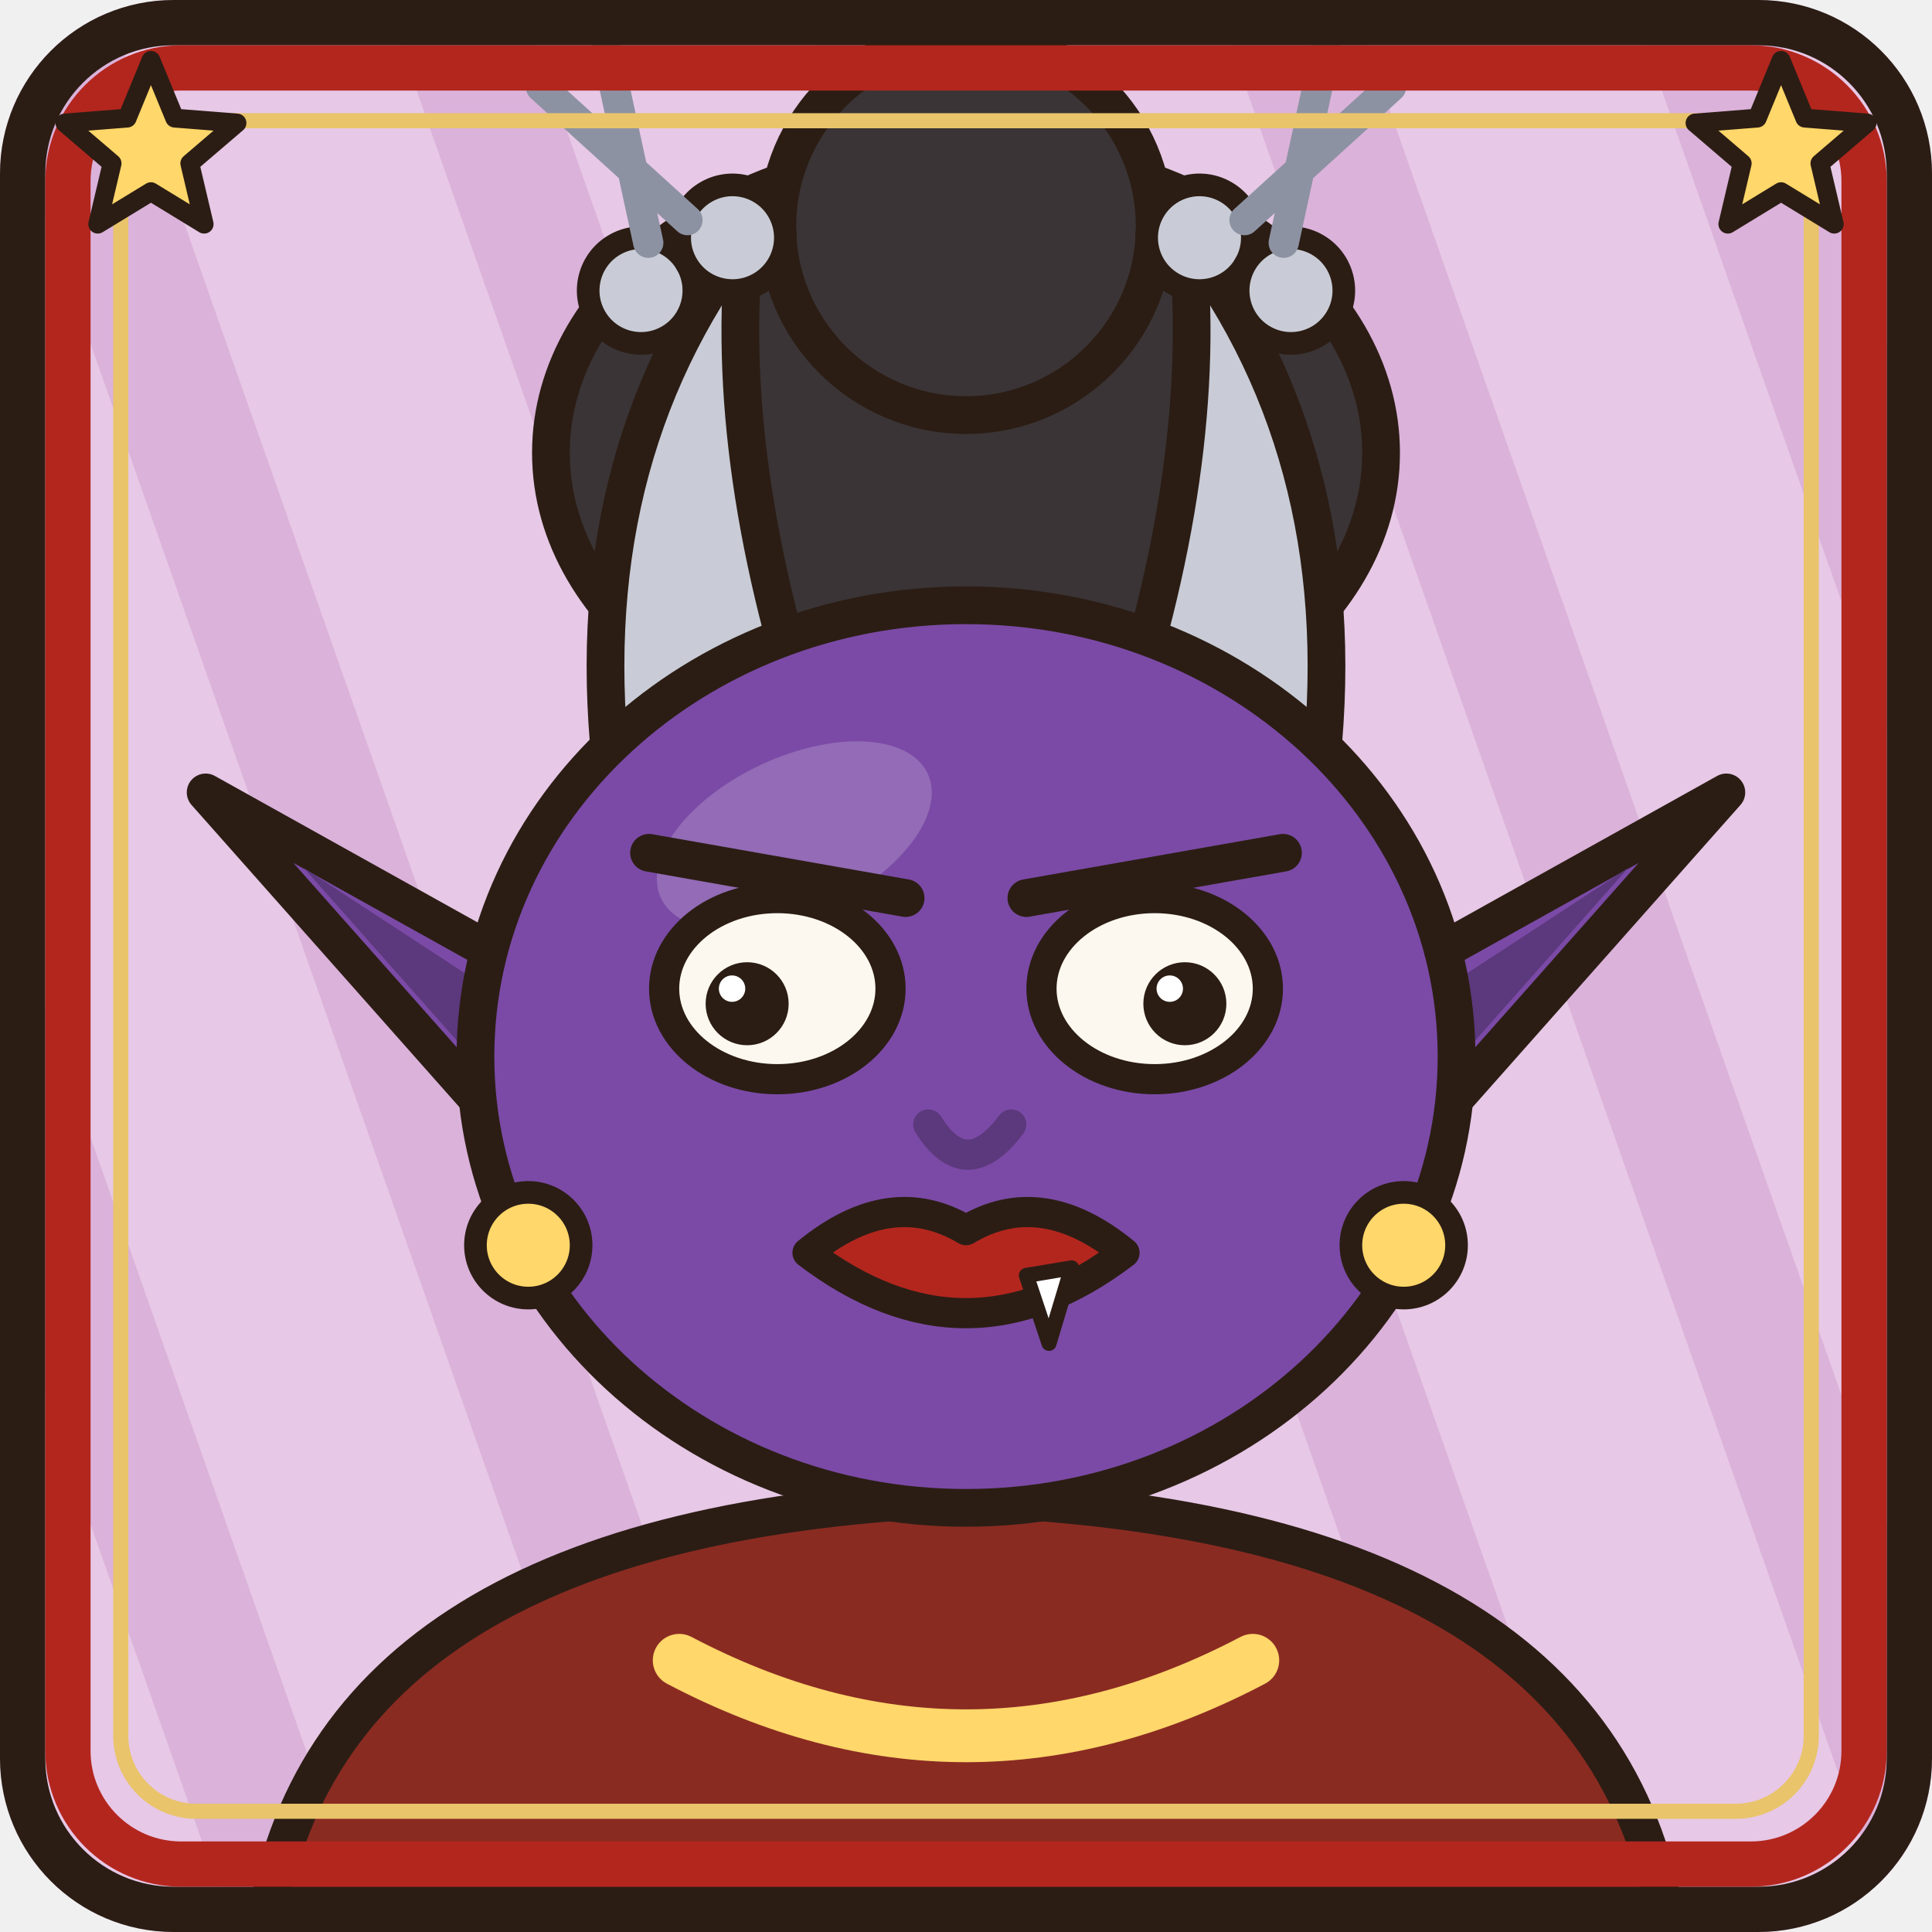
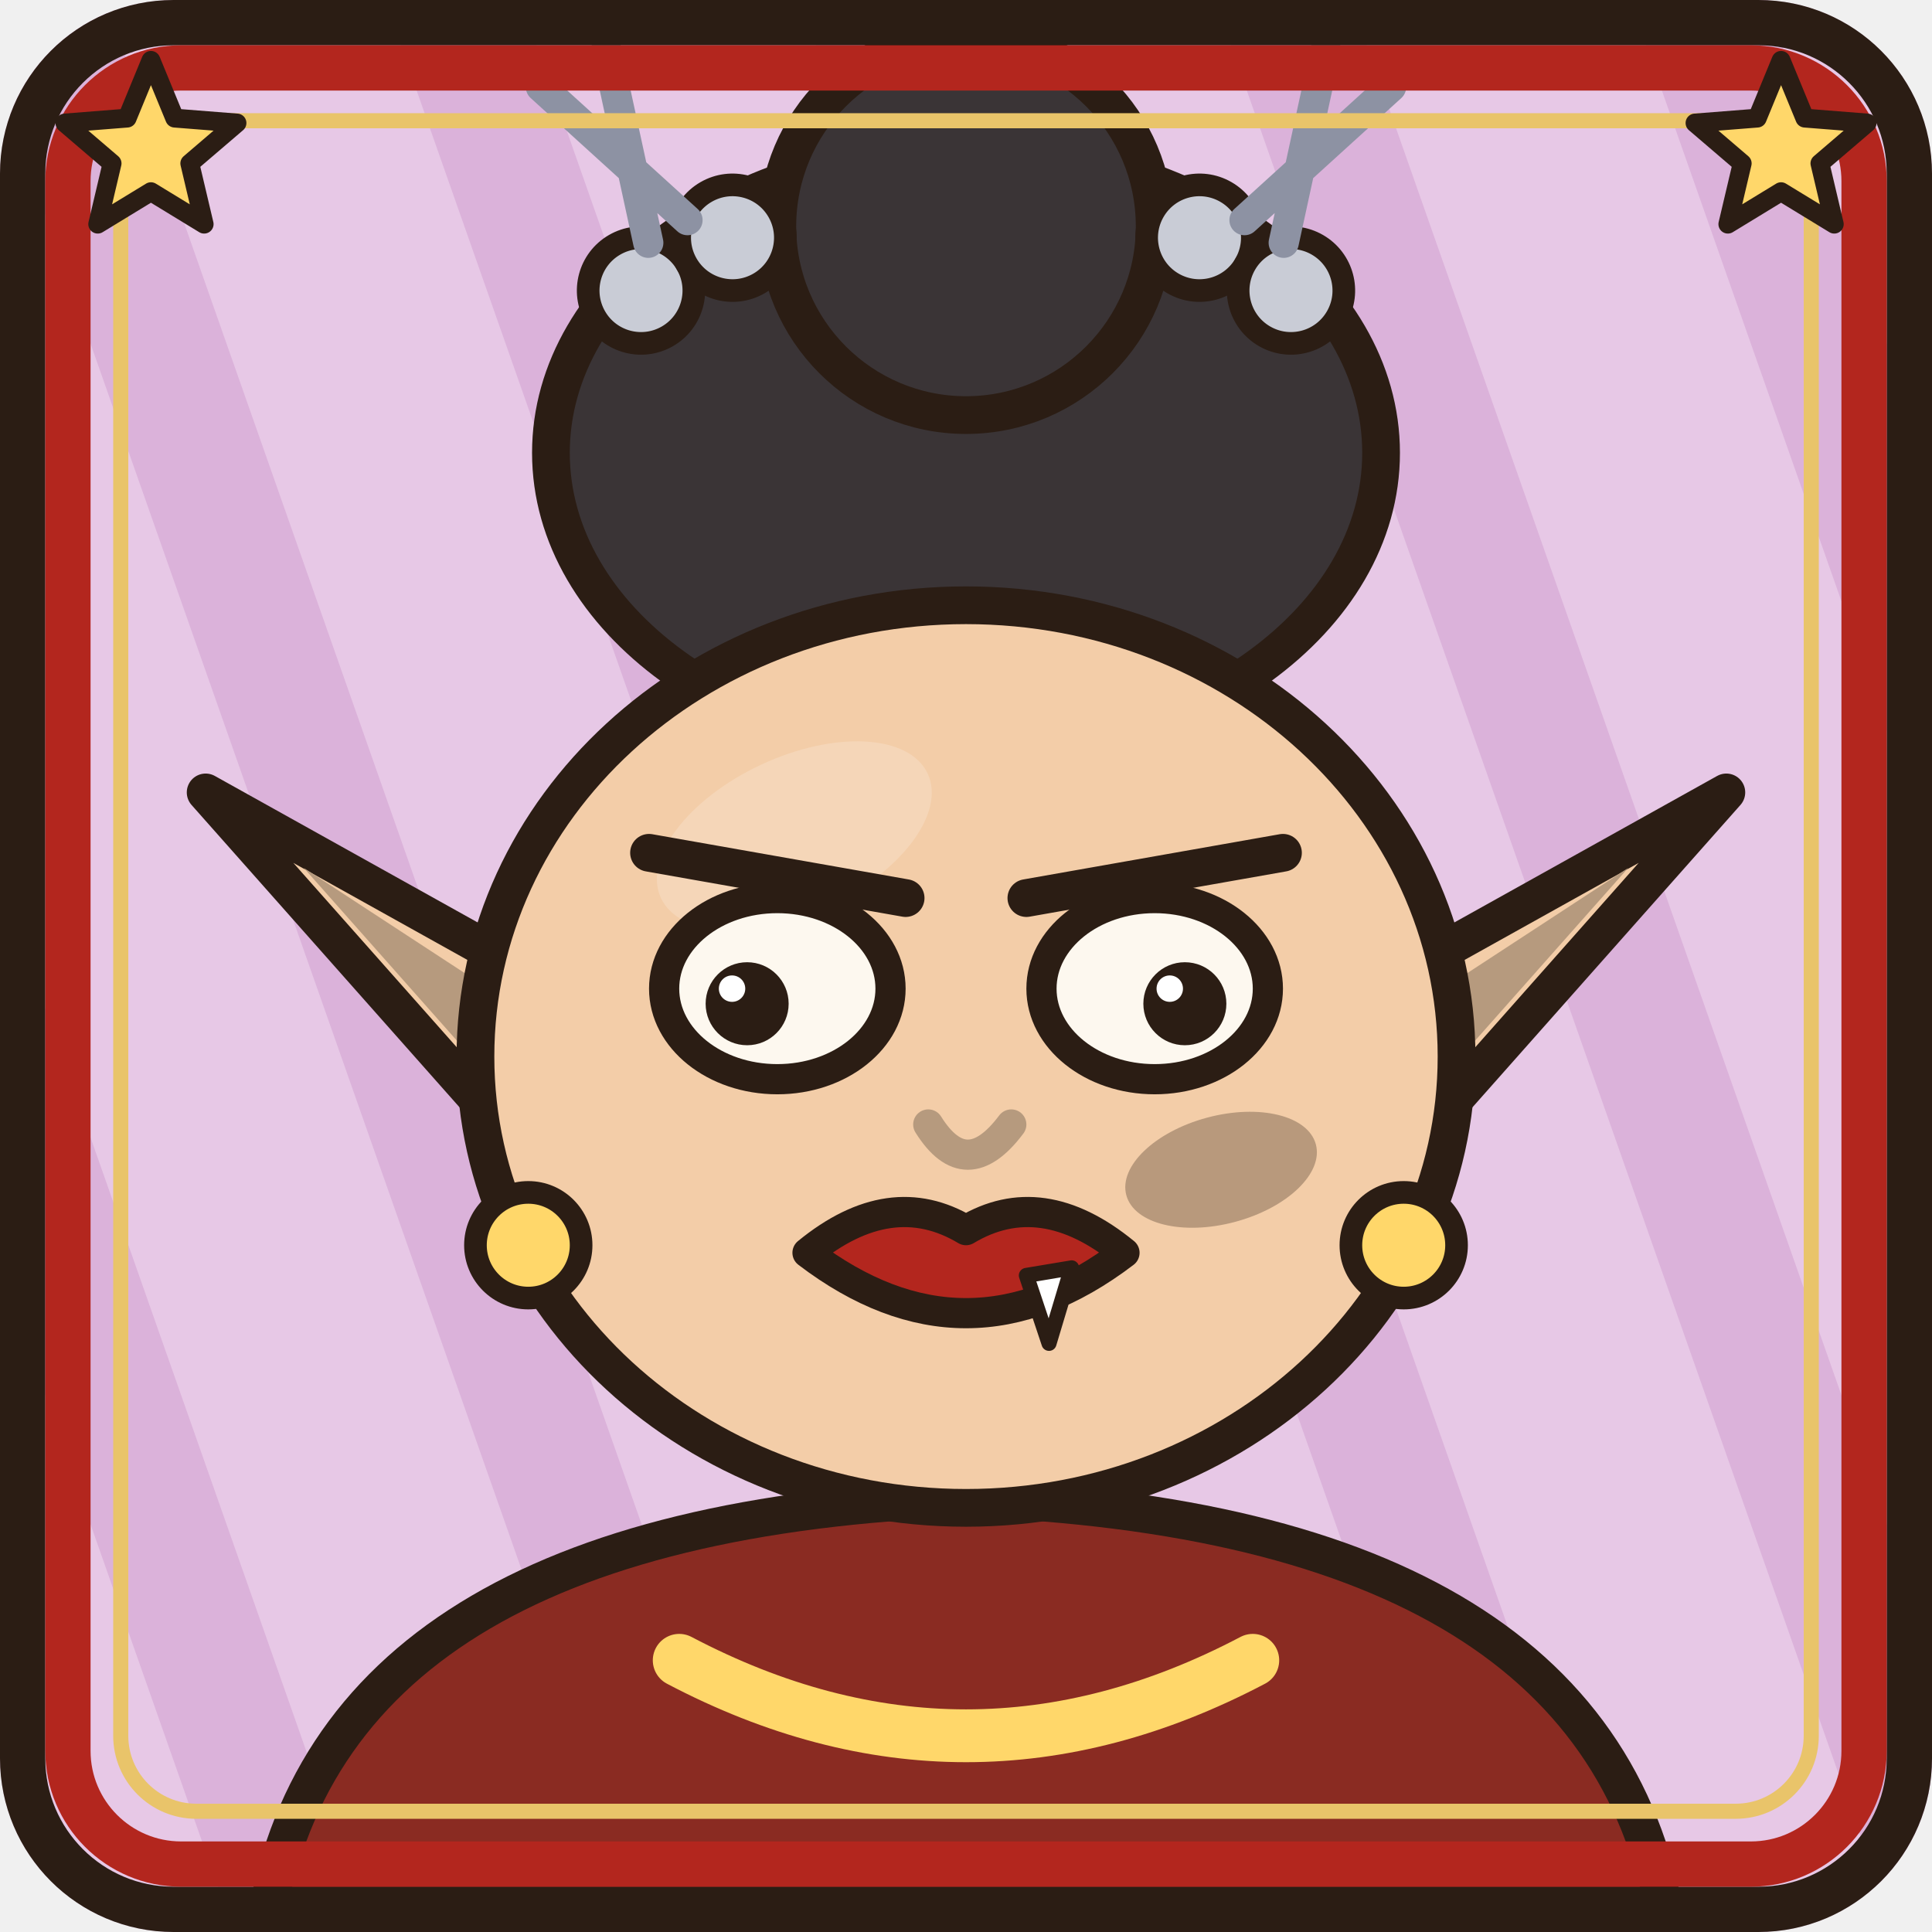
- <svg xmlns="http://www.w3.org/2000/svg" viewBox="0 0 512 512" width="512" height="512" role="img" aria-label="Madame Shredwell (boss, Wrapping Room): elegant boss imp with a towering black hair bun stuck with silver scissors, red lips, gold earrings and necklace">
+ <svg xmlns="http://www.w3.org/2000/svg" viewBox="0 0 512 512" width="512" height="512" role="img" aria-label="Madame Shredwell (boss, Wrapping Room): elegant hexed head-wrapper elf with a towering black hair bun stuck with silver scissors, red lips, gold earrings and necklace">
  <defs>
    <clipPath id="card">
      <rect x="0" y="0" width="512" height="512" rx="46" />
    </clipPath>
  </defs>
  <g>
    <rect x="0" y="0" width="512" height="512" rx="46" fill="#e7c8e6" />
    <g clip-path="url(#card)">
      <path d="M-100 0 L80 512" fill="none" stroke="#dbb2da" stroke-width="34" stroke-linejoin="round" stroke-linecap="round" />
      <path d="M10 0 L190 512" fill="none" stroke="#dbb2da" stroke-width="34" stroke-linejoin="round" stroke-linecap="round" />
      <path d="M120 0 L300 512" fill="none" stroke="#dbb2da" stroke-width="34" stroke-linejoin="round" stroke-linecap="round" />
      <path d="M230 0 L410 512" fill="none" stroke="#dbb2da" stroke-width="34" stroke-linejoin="round" stroke-linecap="round" />
      <path d="M340 0 L520 512" fill="none" stroke="#dbb2da" stroke-width="34" stroke-linejoin="round" stroke-linecap="round" />
      <path d="M450 0 L630 512" fill="none" stroke="#dbb2da" stroke-width="34" stroke-linejoin="round" stroke-linecap="round" />
      <path d="M560 0 L740 512" fill="none" stroke="#dbb2da" stroke-width="34" stroke-linejoin="round" stroke-linecap="round" />
    </g>
    <ellipse cx="256" cy="120" rx="110" ry="80" fill="#3a3436" stroke="#2b1d14" stroke-width="10" stroke-linejoin="round" stroke-linecap="round" />
    <circle cx="256" cy="60" r="50" fill="#3a3436" stroke="#2b1d14" stroke-width="10" stroke-linejoin="round" stroke-linecap="round" />
    <path d="M70 512 Q86 403.5 256 397 Q426 403.5 442 512 Z" fill="#8a2b22" stroke="#2b1d14" stroke-width="10" stroke-linejoin="round" stroke-linecap="round" />
-     <path d="M144.2 260 L54.5 210 L152 320 Z" fill="#7b4aa6" stroke="#2b1d14" stroke-width="10" stroke-linejoin="round" stroke-linecap="round" />
-     <path d="M367.8 260 L457.5 210 L360 320 Z" fill="#7b4aa6" stroke="#2b1d14" stroke-width="10" stroke-linejoin="round" stroke-linecap="round" />
-     <path d="M132.5 264 L80.5 230 L139 296 Z" fill="#5c387d" />
-     <path d="M379.5 264 L431.5 230 L373 296 Z" fill="#5c387d" />
-     <path d="M217 199 Q191 123 197.5 63 Q152 123 162.4 207 Z" fill="#c9ccd6" stroke="#2b1d14" stroke-width="10" stroke-linejoin="round" stroke-linecap="round" />
-     <path d="M295 199 Q321 123 314.5 63 Q360 123 349.6 207 Z" fill="#c9ccd6" stroke="#2b1d14" stroke-width="10" stroke-linejoin="round" stroke-linecap="round" />
-     <ellipse cx="256" cy="280" rx="130" ry="119.6" fill="#7b4aa6" stroke="#2b1d14" stroke-width="10" stroke-linejoin="round" stroke-linecap="round" />
+     <path d="M144.2 260 L54.5 210 L152 320 Z" fill="#f3cda8" stroke="#2b1d14" stroke-width="10" stroke-linejoin="round" stroke-linecap="round" />
+     <path d="M367.8 260 L457.5 210 L360 320 Z" fill="#f3cda8" stroke="#2b1d14" stroke-width="10" stroke-linejoin="round" stroke-linecap="round" />
+     <path d="M132.5 264 L80.5 230 L139 296 Z" fill="#b69a7e" />
+     <path d="M379.5 264 L431.5 230 L373 296 Z" fill="#b69a7e" />
+     <ellipse cx="256" cy="280" rx="130" ry="119.6" fill="#f3cda8" stroke="#2b1d14" stroke-width="10" stroke-linejoin="round" stroke-linecap="round" />
    <ellipse cx="210.5" cy="221.5" rx="39" ry="20.8" fill="#ffffff" opacity="0.18" transform="rotate(-25 210.5 221.5)" />
-     <path d="M246 298 Q256 314 268 298" fill="none" stroke="#5c387d" stroke-width="8" stroke-linejoin="round" stroke-linecap="round" />
+     <path d="M246 298 Q256 314 268 298" fill="none" stroke="#b69a7e" stroke-width="8" stroke-linejoin="round" stroke-linecap="round" />
+     <ellipse cx="323.6" cy="310" rx="26" ry="14.3" fill="#2b1d14" opacity="0.3" transform="rotate(-15 323.6 310)" />
    <ellipse cx="206" cy="262" rx="30" ry="24" fill="#fdf8ef" stroke="#2b1d14" stroke-width="8" stroke-linejoin="round" stroke-linecap="round" />
    <circle cx="198" cy="266" r="11" fill="#2b1d14" />
    <circle cx="194" cy="262" r="3.5" fill="#ffffff" />
    <path d="M172 226 L240 238" fill="none" stroke="#2b1d14" stroke-width="10" stroke-linejoin="round" stroke-linecap="round" />
    <ellipse cx="306" cy="262" rx="30" ry="24" fill="#fdf8ef" stroke="#2b1d14" stroke-width="8" stroke-linejoin="round" stroke-linecap="round" />
    <circle cx="314" cy="266" r="11" fill="#2b1d14" />
    <circle cx="310" cy="262" r="3.5" fill="#ffffff" />
    <path d="M272 238 L340 226" fill="none" stroke="#2b1d14" stroke-width="10" stroke-linejoin="round" stroke-linecap="round" />
    <path d="M214 332 Q236 314 256 326 Q276 314 298 332 Q256 364 214 332 Z" fill="#b3261e" stroke="#2b1d14" stroke-width="8" stroke-linejoin="round" stroke-linecap="round" />
    <polygon points="272,338 278,356 284,336" fill="#ffffff" stroke="#2b1d14" stroke-width="4" stroke-linejoin="round" stroke-linecap="round" />
    <g transform="translate(182 70) rotate(-30)">
      <circle cx="-14" cy="0" r="14" fill="#c9ccd6" stroke="#2b1d14" stroke-width="6" stroke-linejoin="round" stroke-linecap="round" />
      <circle cx="14" cy="0" r="14" fill="#c9ccd6" stroke="#2b1d14" stroke-width="6" stroke-linejoin="round" stroke-linecap="round" />
      <path d="M-6 -10 L10 -60 M6 -10 L-10 -60" fill="none" stroke="#8d92a3" stroke-width="8" stroke-linejoin="round" stroke-linecap="round" />
    </g>
    <g transform="translate(330 70) rotate(30)">
      <circle cx="-14" cy="0" r="14" fill="#c9ccd6" stroke="#2b1d14" stroke-width="6" stroke-linejoin="round" stroke-linecap="round" />
      <circle cx="14" cy="0" r="14" fill="#c9ccd6" stroke="#2b1d14" stroke-width="6" stroke-linejoin="round" stroke-linecap="round" />
      <path d="M-6 -10 L10 -60 M6 -10 L-10 -60" fill="none" stroke="#8d92a3" stroke-width="8" stroke-linejoin="round" stroke-linecap="round" />
    </g>
    <circle cx="140" cy="330" r="14" fill="#ffd76a" stroke="#2b1d14" stroke-width="6" stroke-linejoin="round" stroke-linecap="round" />
    <circle cx="372" cy="330" r="14" fill="#ffd76a" stroke="#2b1d14" stroke-width="6" stroke-linejoin="round" stroke-linecap="round" />
    <path d="M180 440 Q256 480 332 440" fill="none" stroke="#ffd76a" stroke-width="14" stroke-linejoin="round" stroke-linecap="round" />
    <rect x="6" y="6" width="500" height="500" rx="40" fill="none" stroke="#2b1d14" stroke-width="12" />
    <rect x="18" y="18" width="476" height="476" rx="30" fill="none" stroke="#b3261e" stroke-width="12" />
    <rect x="32" y="32" width="448" height="448" rx="20" fill="none" stroke="#e9c46a" stroke-width="4" />
    <polygon points="40,16 46.3,31.3 62.8,32.6 50.3,43.3 54.1,59.4 40,50.8 25.9,59.4 29.7,43.3 17.2,32.6 33.7,31.3" fill="#ffd76a" stroke="#2b1d14" stroke-width="5" stroke-linejoin="round" stroke-linecap="round" />
    <polygon points="472,16 478.3,31.3 494.8,32.6 482.3,43.3 486.1,59.4 472,50.8 457.9,59.4 461.7,43.3 449.2,32.6 465.7,31.3" fill="#ffd76a" stroke="#2b1d14" stroke-width="5" stroke-linejoin="round" stroke-linecap="round" />
  </g>
</svg>
